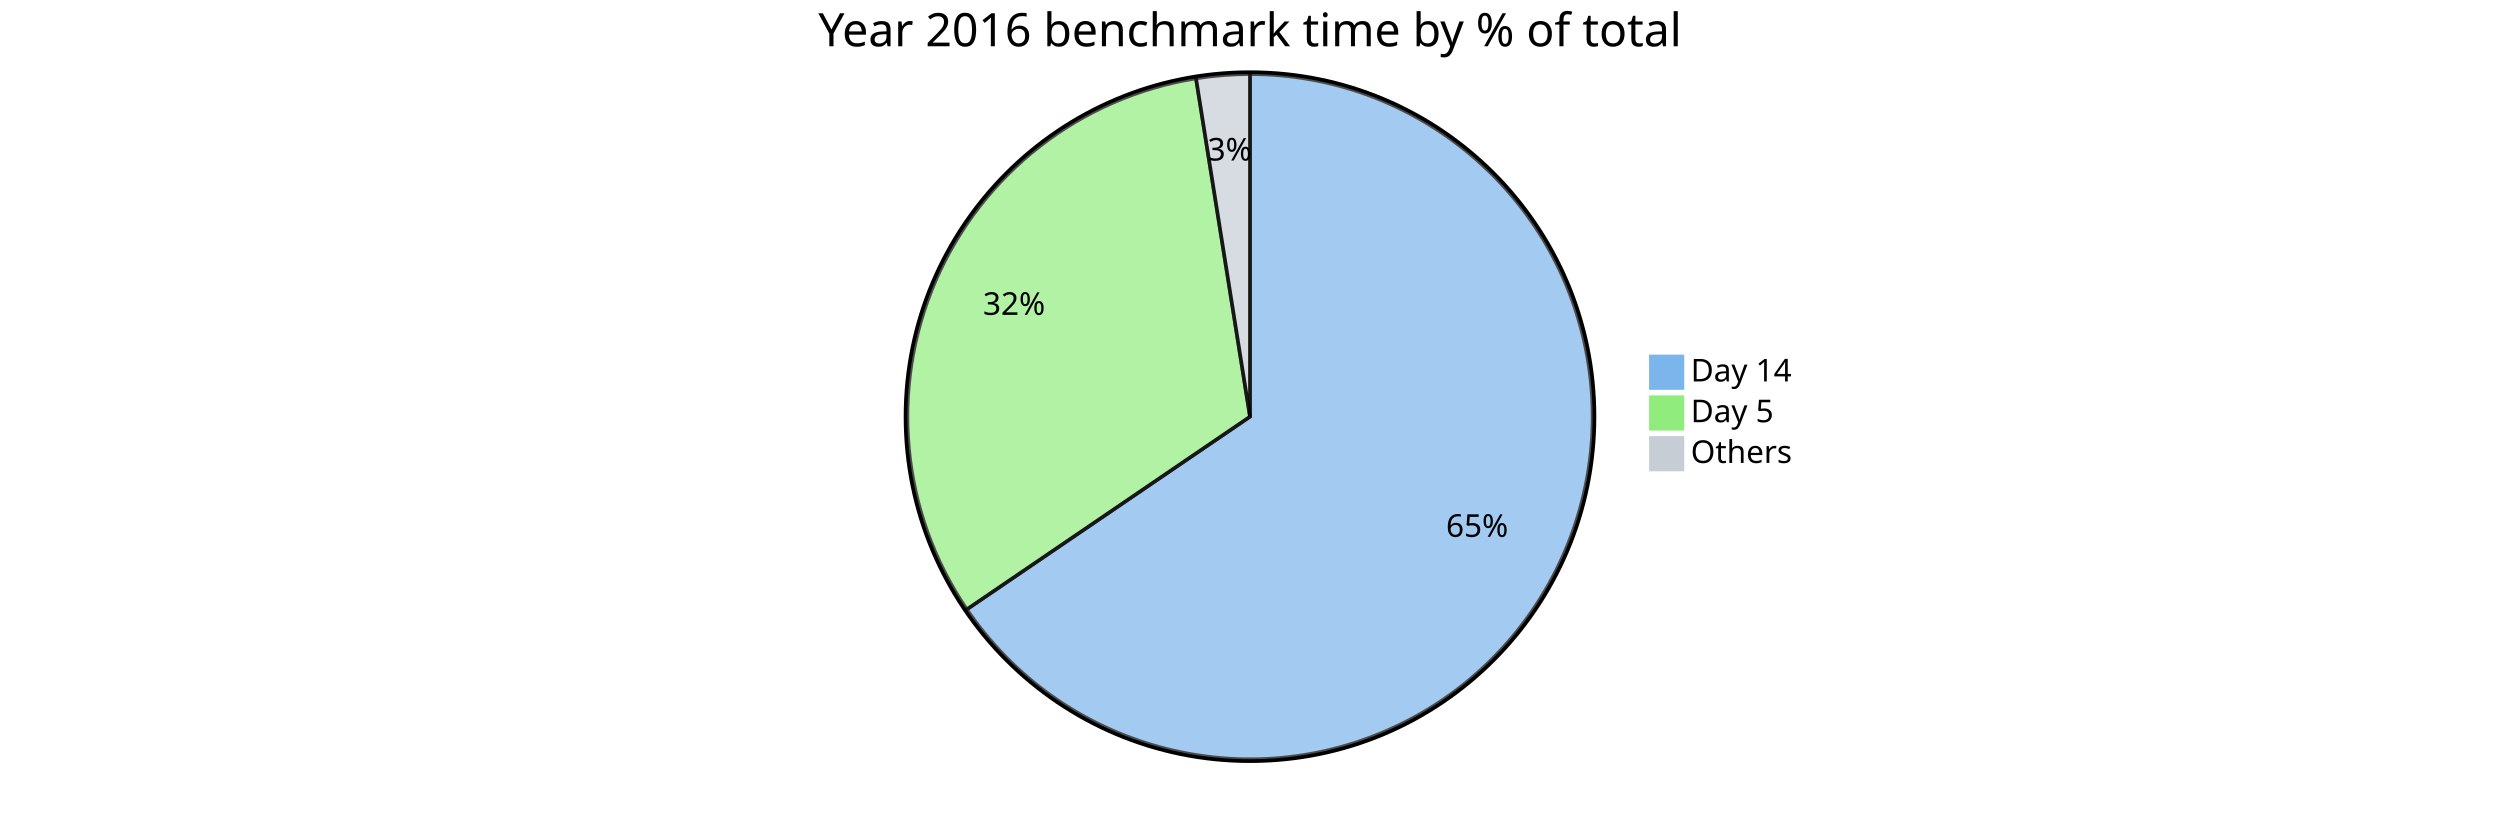
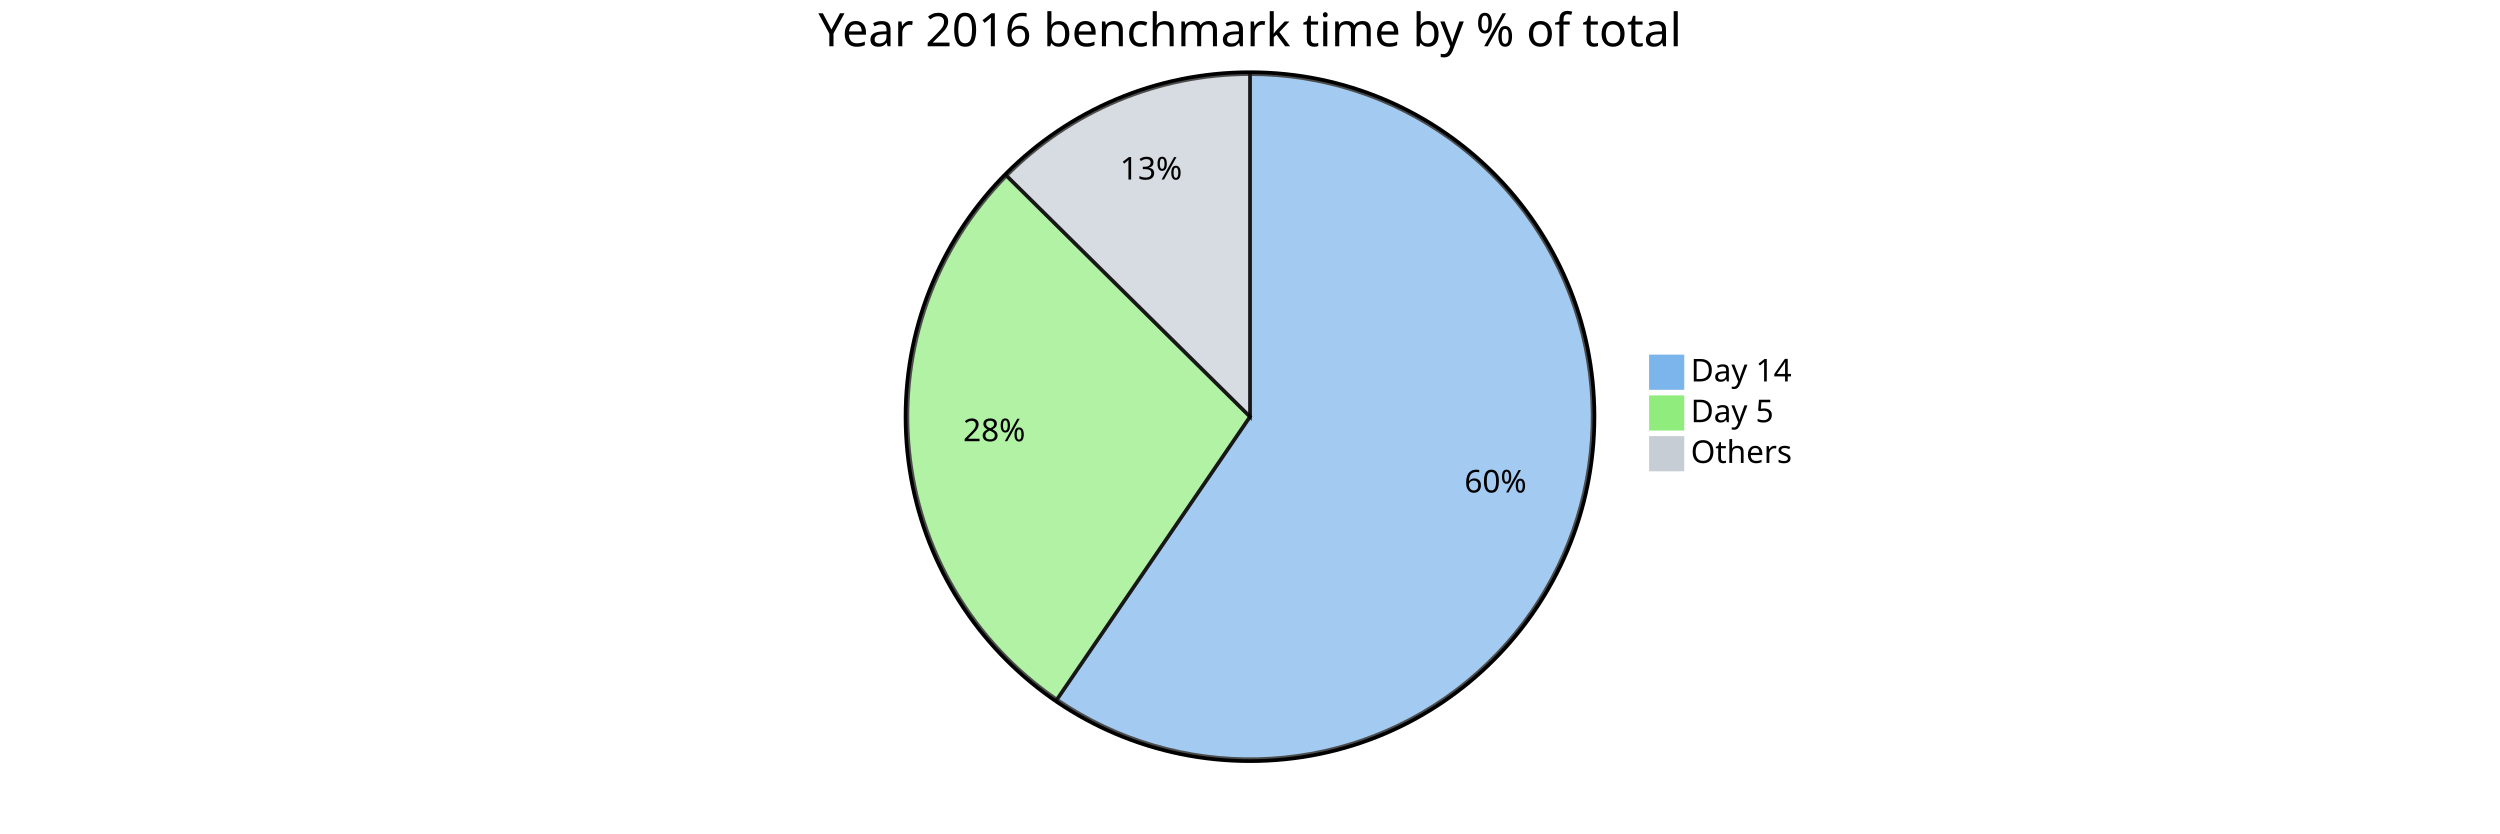
<svg xmlns="http://www.w3.org/2000/svg" viewBox="0 0 1350 450" preserveAspectRatio="xMidYMin">
  <style>
		text {font-family:sans-serif;font-size:17px;}
		.pieOuterCircle {stroke:black;stroke-width:2px;fill:none;}
		.pieCircle {stroke:black;stroke-width:2px;opacity:0.7;}
		.slice {text-anchor:middle;}
		.pieTitleText {text-anchor:middle;font-size:25px;}
	</style>
  <g transform="translate(675,225)">
    <circle class="pieOuterCircle" cx="0" cy="0" r="186" />
-     <path class="pieCircle" d="M0,-185A185,185,0,1,1,-152.945,104.081L0,0Z" fill="#7cb5ec" />
-     <path class="pieCircle" d="M-152.945,104.081A185,185,0,0,1,-29.163,-182.687L0,0Z" fill="#90ed7d" />
-     <path class="pieCircle" d="M-29.163,-182.687A185,185,0,0,1,0,-185L0,0Z" fill="#c6cdd5" />
-     <text class="slice" transform="translate(122.6428,64.88696)">65%</text>
-     <text class="slice" transform="translate(-127.3892,-54.98685)">32%</text>
-     <text class="slice" transform="translate(-10.97052,-138.3156)">3%</text>
+     <path class="pieCircle" d="M0,-185A185,185,0,1,1,-104.318,152.784L0,0Z" fill="#7cb5ec" />
+     <path class="pieCircle" d="M-104.318,152.784A185,185,0,0,1,-131.488,-130.138L0,0Z" fill="#90ed7d" />
+     <path class="pieCircle" d="M-131.488,-130.138A185,185,0,0,1,0,-185L0,0Z" fill="#c6cdd5" />
+     <text class="slice" style="text-anchor: middle;" transform="translate(132.5719,40.94212)">60%</text>
+     <text class="slice" style="text-anchor: middle;" transform="translate(-138.1146,13.26394)">28%</text>
+     <text class="slice" style="text-anchor: middle;" transform="translate(-53.42795,-128.0508)">13%</text>
    <text class="pieTitleText" x="0" y="-200">Year 2016 benchmark time by % of total</text>
    <g transform="translate(216,-33)">
      <rect height="18" style="fill: rgb(124, 181, 236); stroke: rgb(124, 181, 236);" width="18" />
      <text x="22" y="14">Day 14</text>
    </g>
    <g transform="translate(216,-11)">
      <rect height="18" style="fill: rgb(144, 237, 125); stroke: rgb(144, 237, 125);" width="18" />
      <text x="22" y="14">Day 5</text>
    </g>
    <g transform="translate(216,11)">
      <rect height="18" style="fill: rgb(198, 205, 213); stroke: rgb(198, 205, 213);" width="18" />
      <text x="22" y="14">Others</text>
    </g>
  </g>
</svg>
